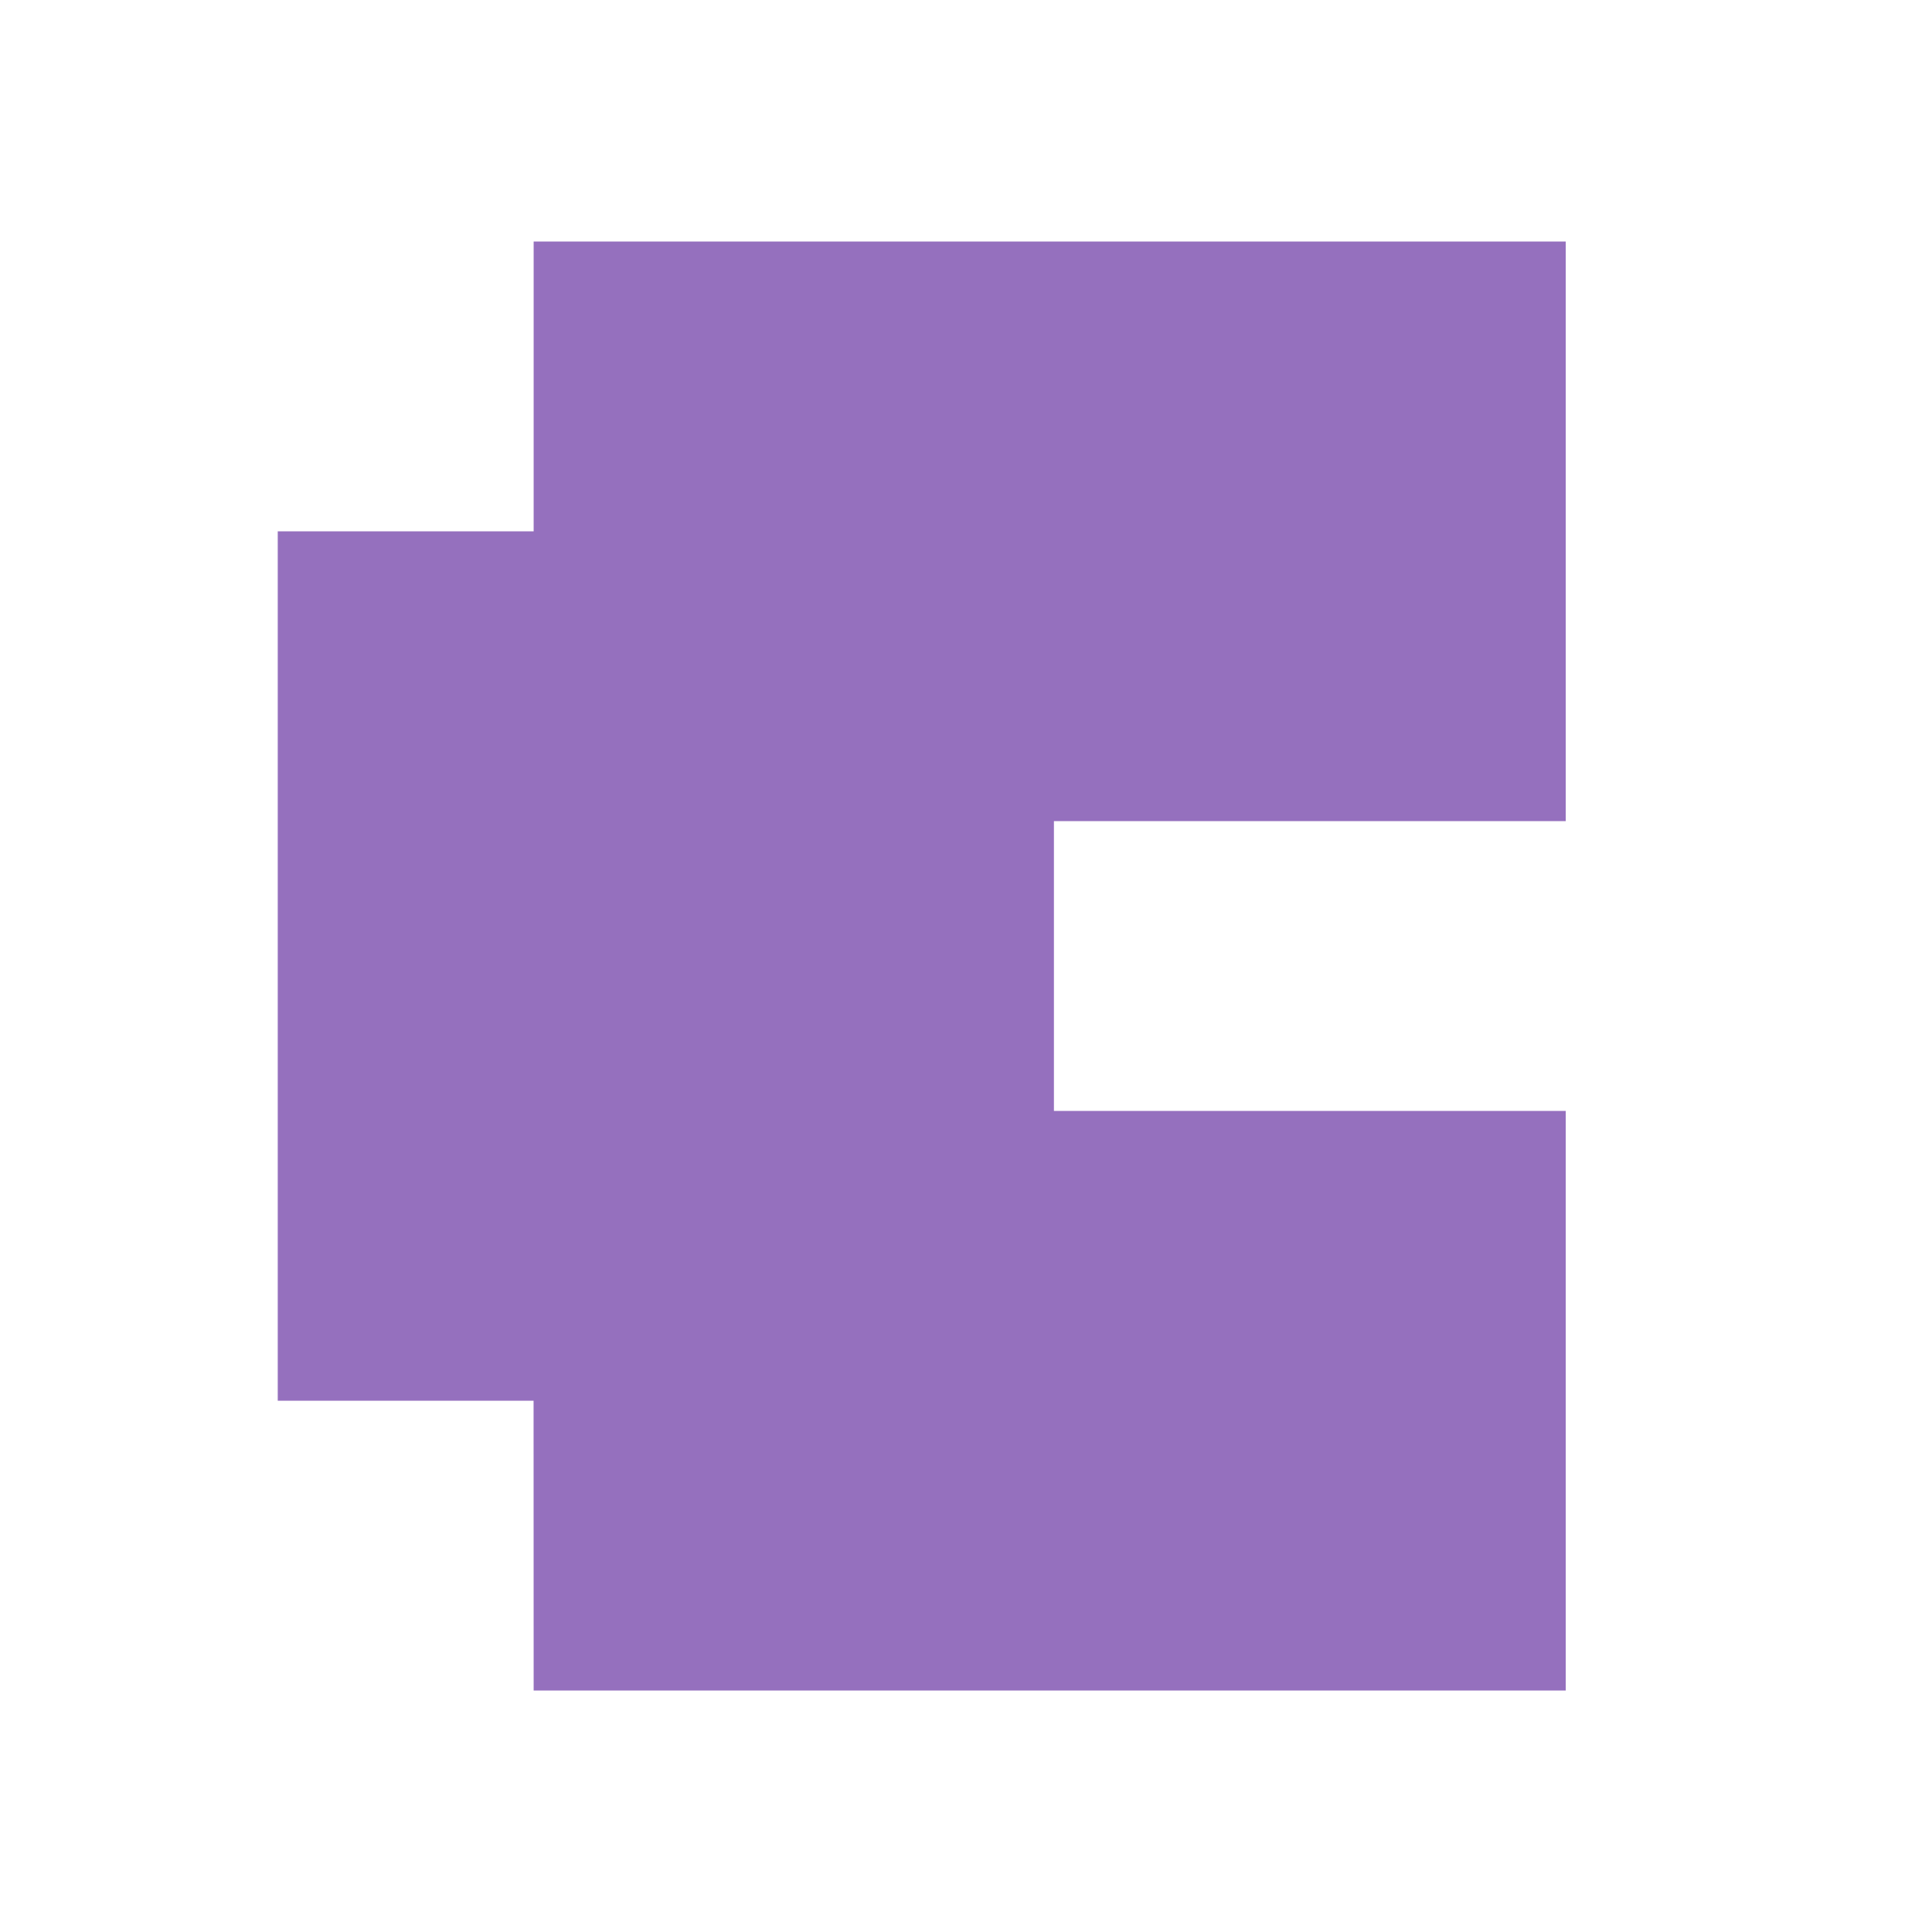
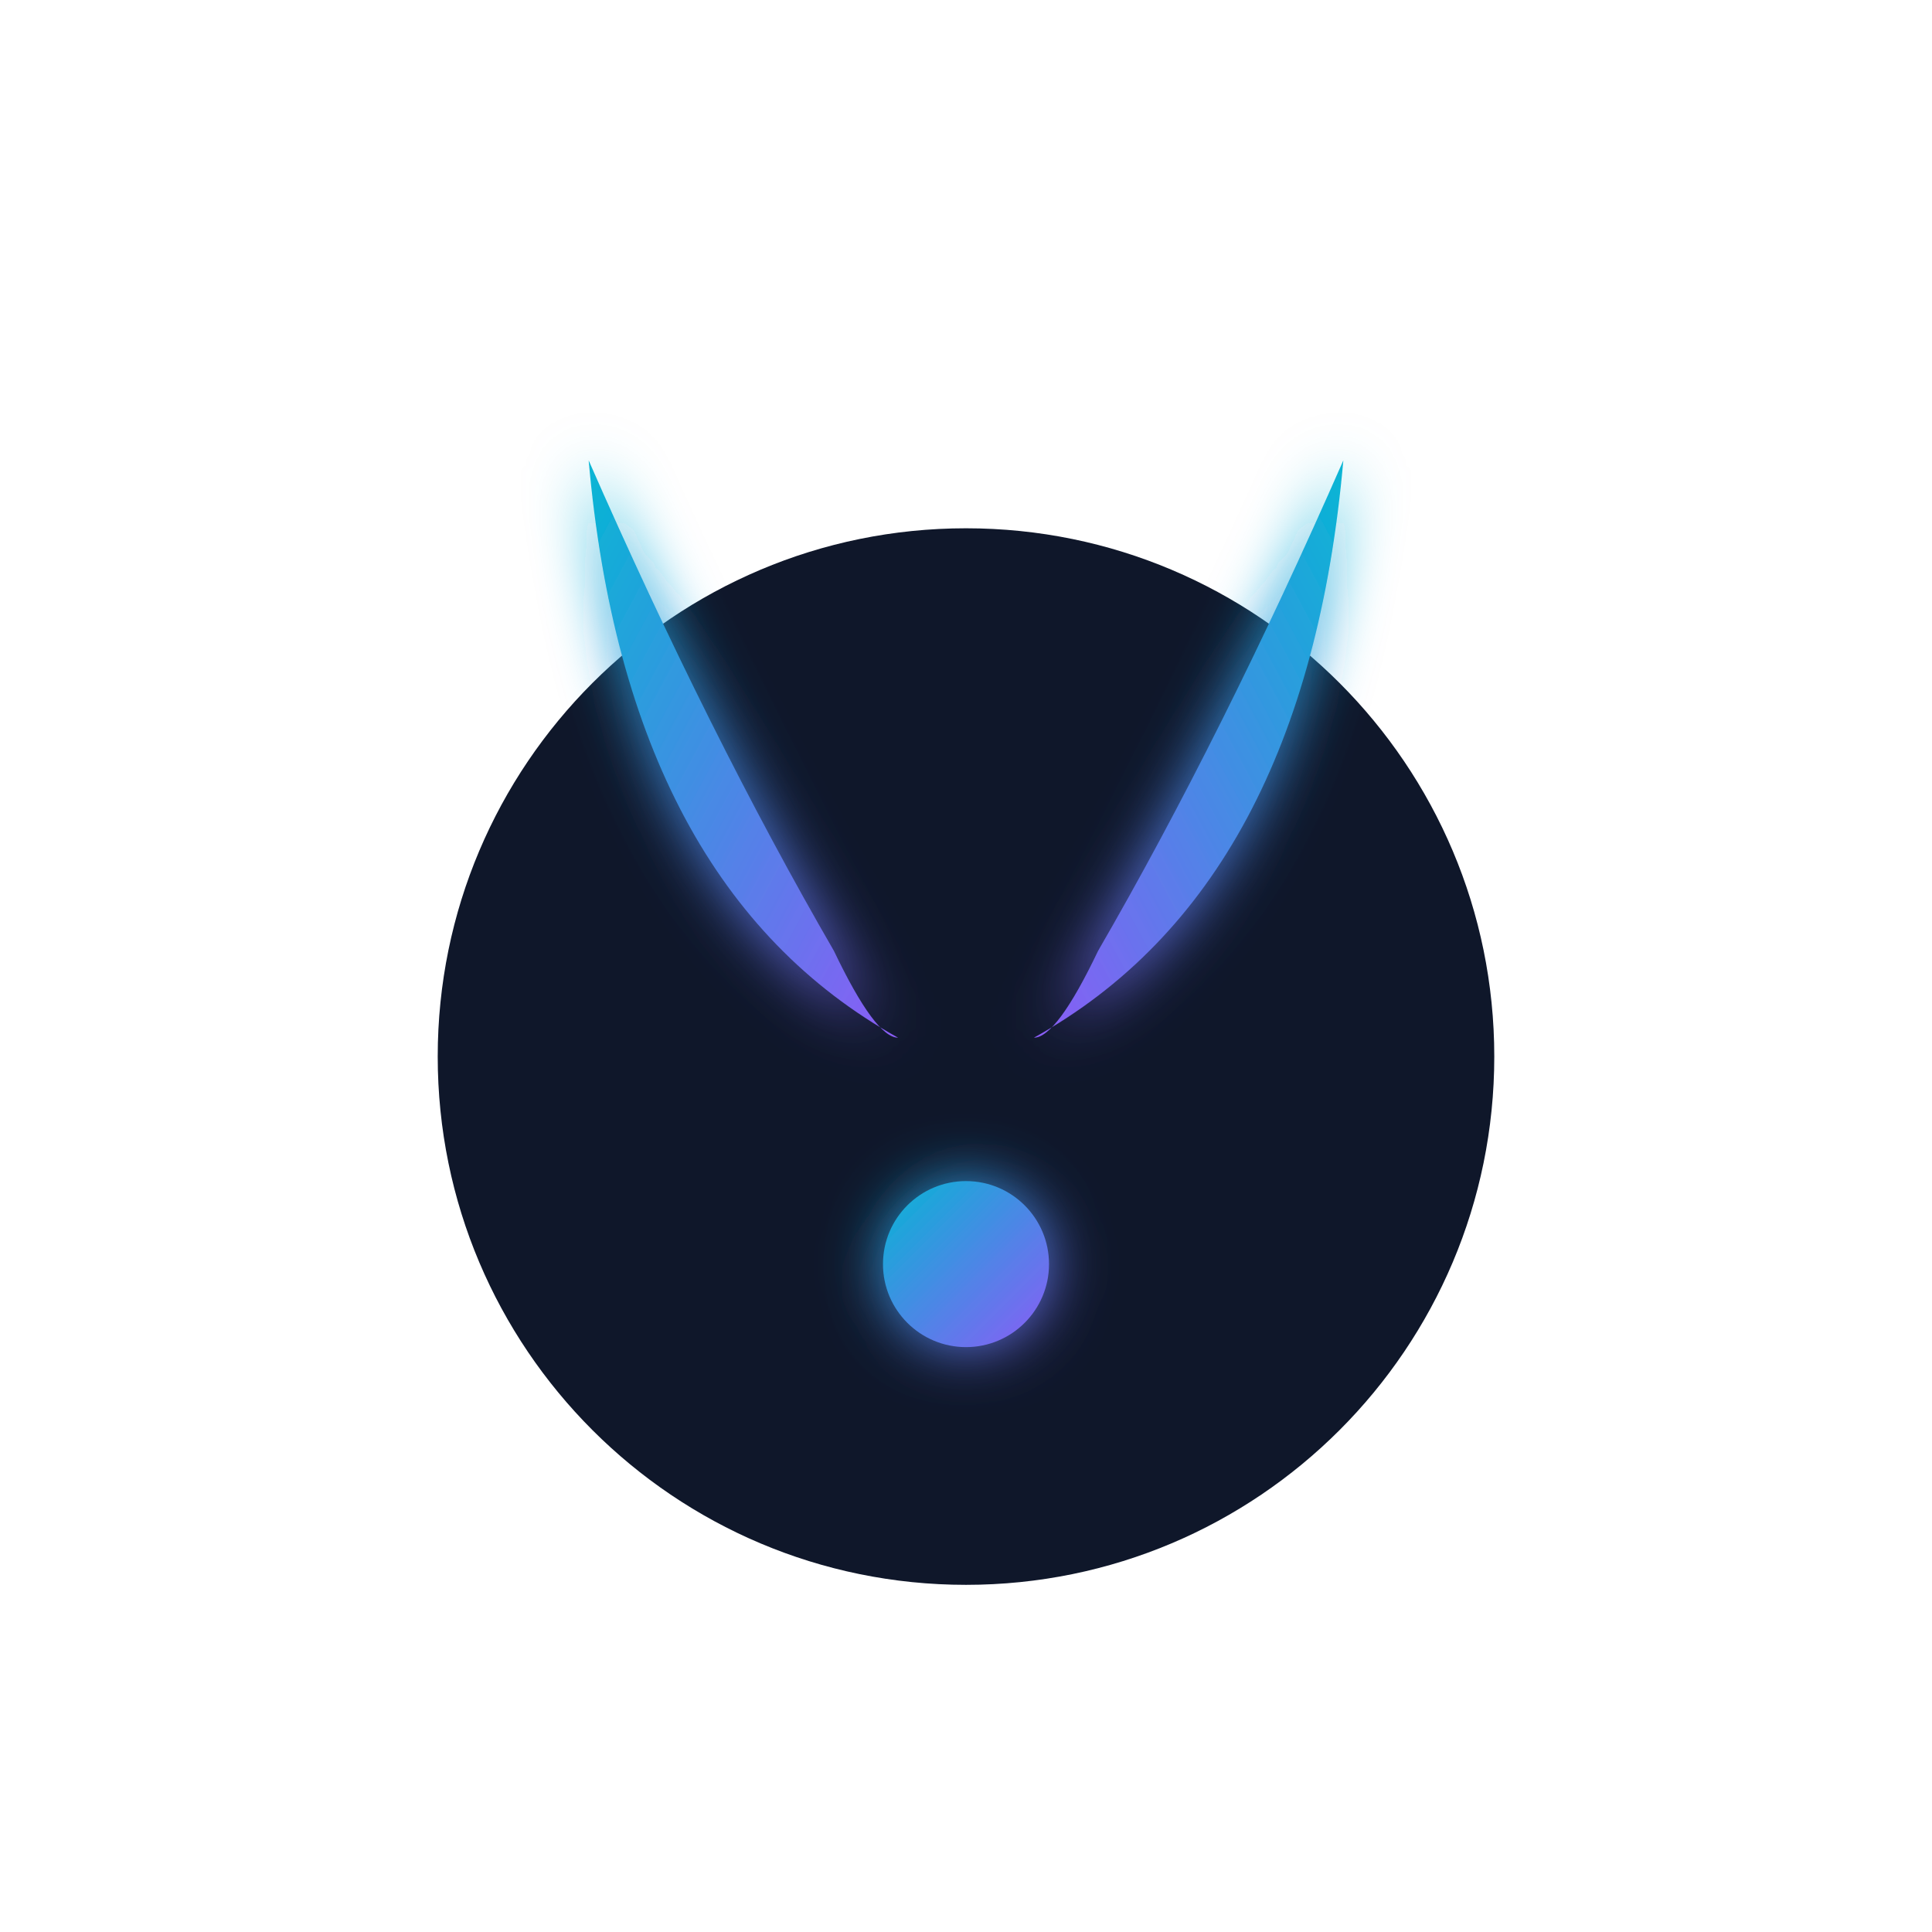
- <svg xmlns="http://www.w3.org/2000/svg" xmlns:xlink="http://www.w3.org/1999/xlink" width="24px" height="24px" viewBox="0 0 24 24" version="1.1">
+ <svg xmlns="http://www.w3.org/2000/svg" viewBox="0 0 512 512" width="512" height="512">
  <defs>
-     <path d="M0,0 L24,0 L24,24 L0,24 L0,0 Z" id="path-1" />
+     <linearGradient id="gradLG" x1="0%" y1="0%" x2="100%" y2="100%">
+       <stop offset="0%" stop-color="#06B6D4" />
+       <stop offset="100%" stop-color="#8B5CF6" />
+     </linearGradient>
+     <linearGradient id="gradLG2" x1="100%" y1="0%" x2="0%" y2="100%">
+       <stop offset="0%" stop-color="#06B6D4" />
+       <stop offset="100%" stop-color="#8B5CF6" />
+     </linearGradient>
+     <filter id="glowLG" x="-50%" y="-50%" width="200%" height="200%">
+       <feGaussianBlur stdDeviation="8" result="blur" />
+       <feMerge>
+         <feMergeNode in="blur" />
+         <feMergeNode in="SourceGraphic" />
+       </feMerge>
+     </filter>
  </defs>
-   <g id="favicon" stroke="none" fill="none" xlink:href="#path-1" fill-rule="evenodd" stroke-width="1">
-     <g id="Group" transform="translate(3.4502, 3)" fill="#9570BE">
-       <path d="M3.179,3.6 L3.179,0 L16,0 L16,3.6 L3.179,3.6 Z M9.642,7.2 L9.642,10.8 L0,10.8 L0,3.6 L16,3.6 L16,7.2 L9.642,7.2 Z M3.179,18 L3.178,14.4 L0,14.4 L0,10.8 L16,10.8 L16,18 L3.179,18 Z" id="Combined-Shape" fill-rule="nonzero" />
-     </g>
+   <g transform="translate(256, 280)">
+     <circle cx="0" cy="0" r="140" fill="#0F172A" />
+     <path d="M-18 -5 Q-90 -45 -100 -158 Q-68 -85 -35 -28 Q-24 -5 -18 -5" fill="url(#gradLG)" filter="url(#glowLG)" />
+     <path d="M18 -5 Q90 -45 100 -158 Q68 -85 35 -28 Q24 -5 18 -5" fill="url(#gradLG2)" filter="url(#glowLG)" />
+     <circle cx="0" cy="55" r="22" fill="url(#gradLG)" filter="url(#glowLG)" />
  </g>
</svg>
